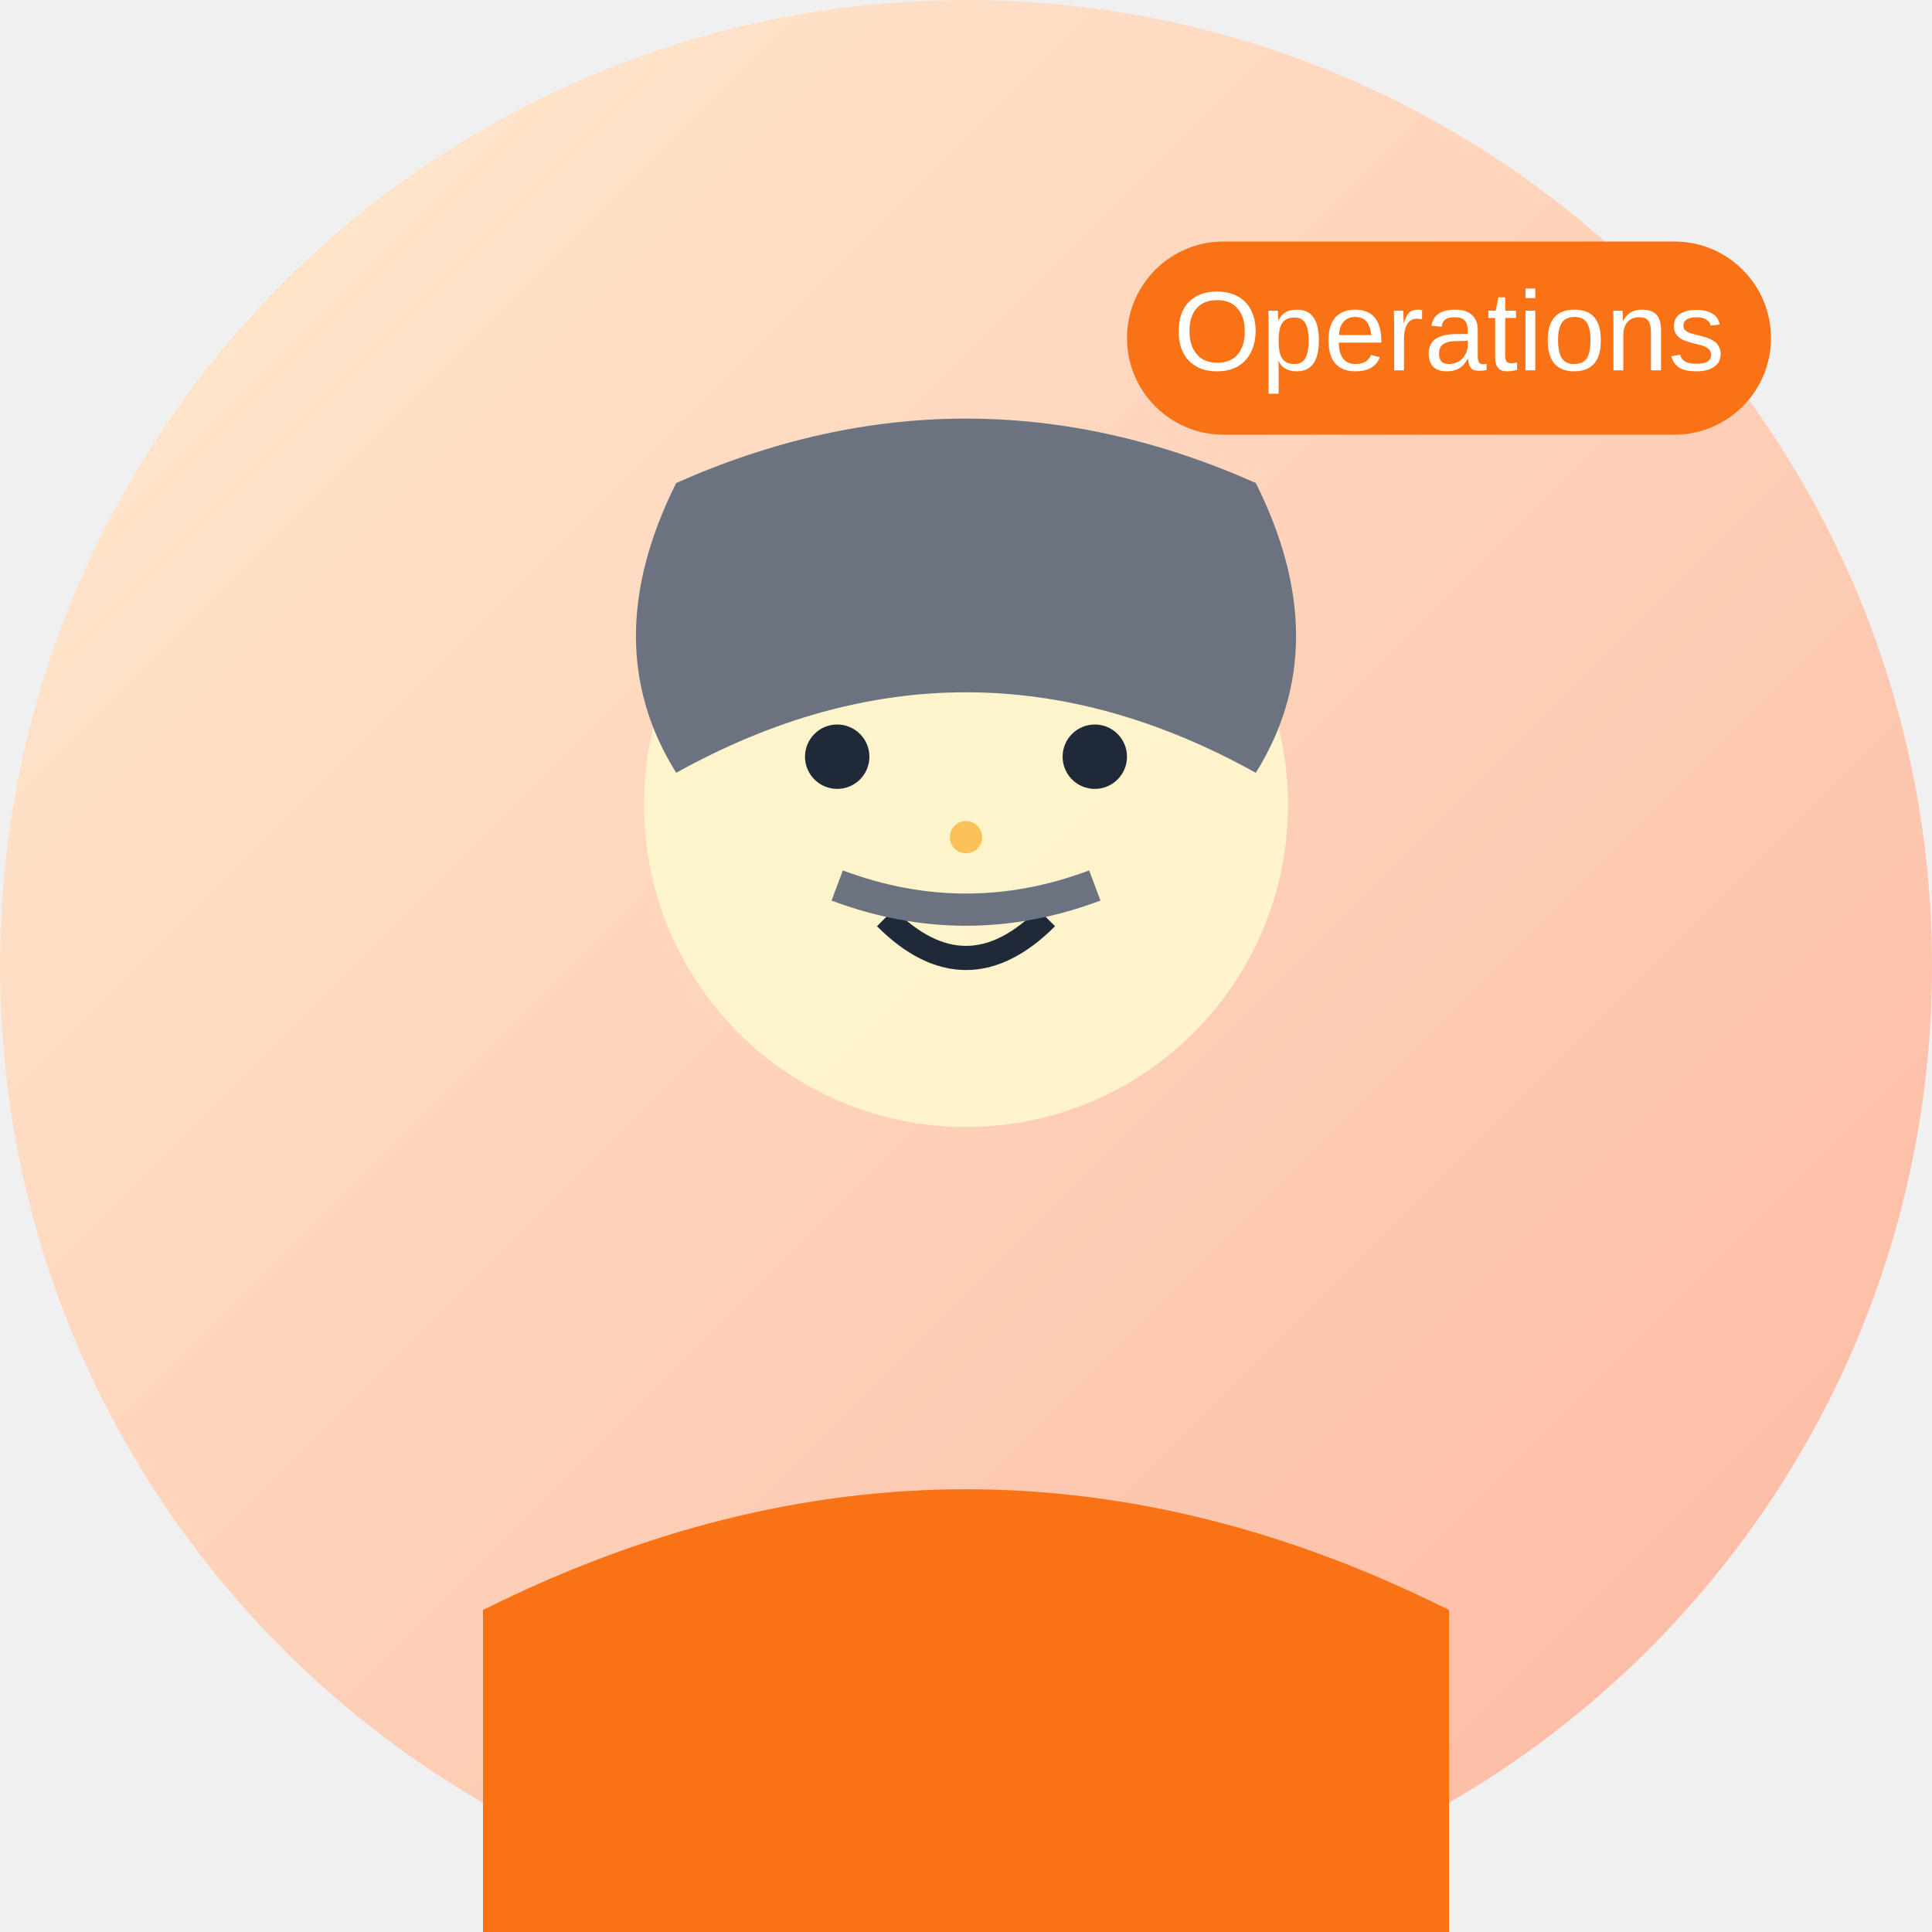
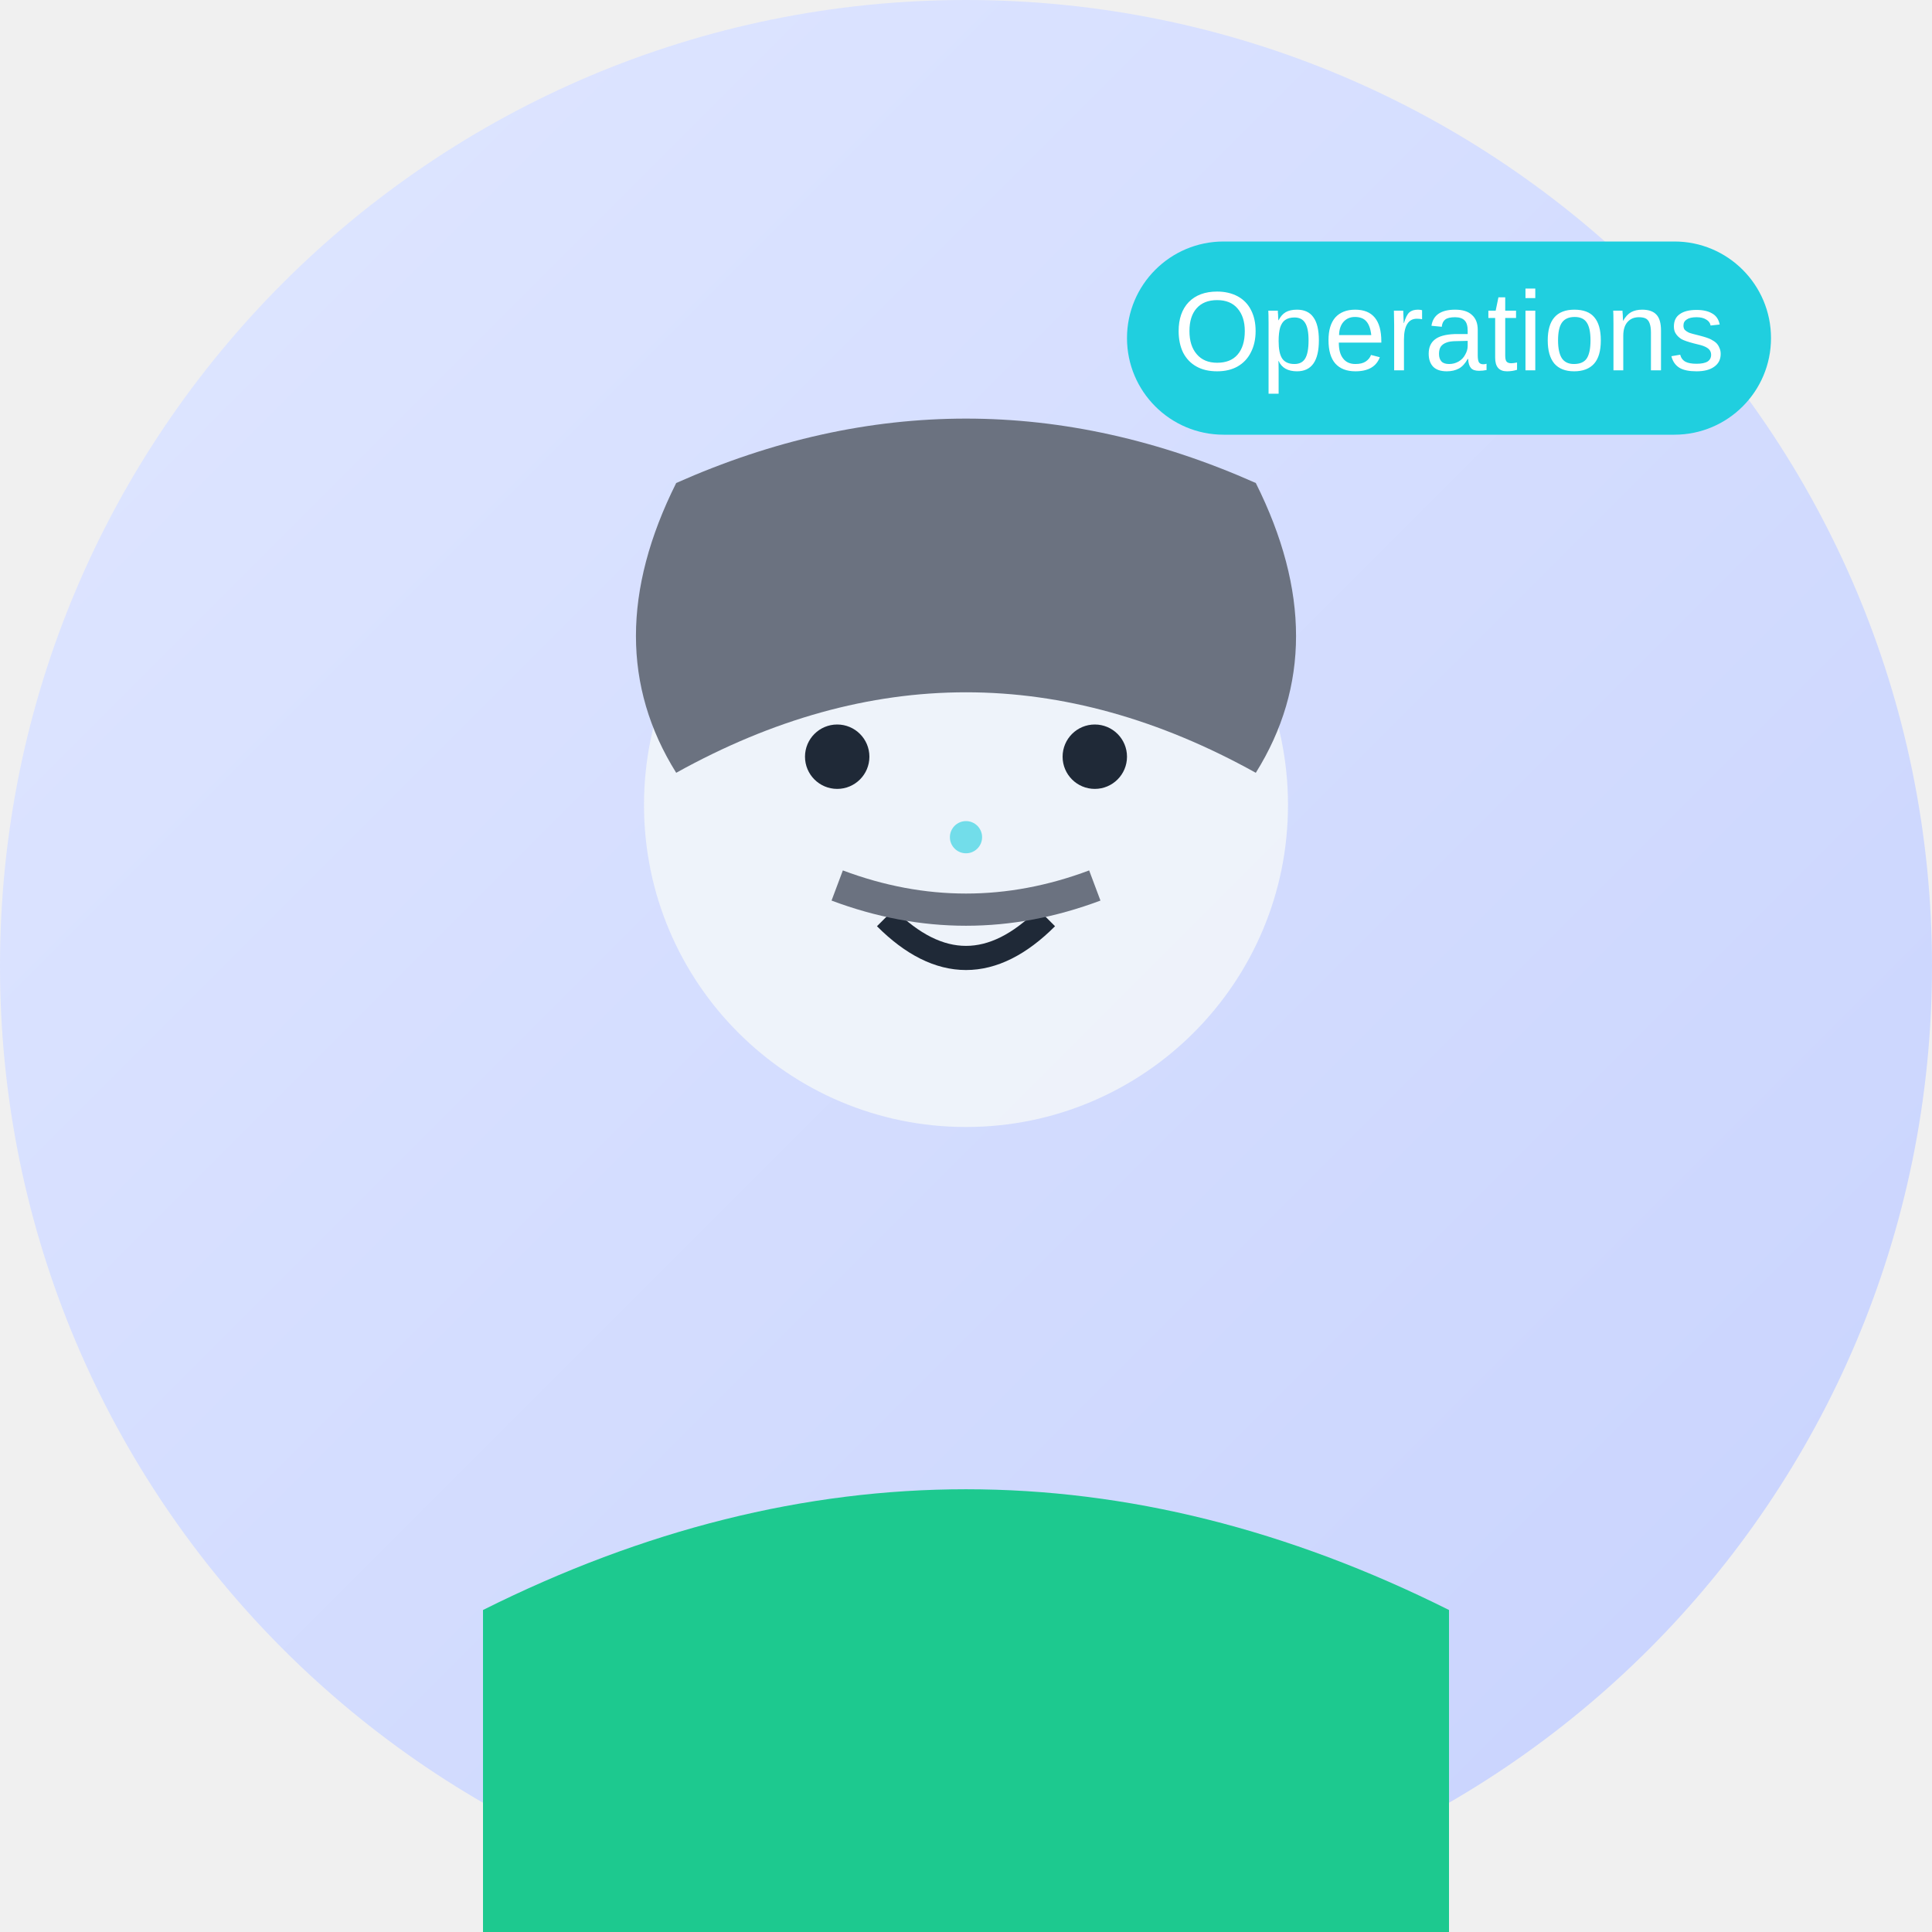
<svg xmlns="http://www.w3.org/2000/svg" width="120" height="120" viewBox="0 0 120 120">
  <defs>
    <linearGradient id="avatar6" x1="0%" y1="0%" x2="100%" y2="100%">
-       <stop offset="0%" style="stop-color:#ffecd2;stop-opacity:1" />
-       <stop offset="100%" style="stop-color:#fcb69f;stop-opacity:1" />
+       <stop offset="0%" style="stop-color:#e0e7ff;stop-opacity:1" />
+       <stop offset="100%" style="stop-color:#c7d2fe;stop-opacity:1" />
    </linearGradient>
  </defs>
  <circle cx="60" cy="60" r="60" fill="url(#avatar6)" />
-   <circle cx="60" cy="50" r="20" fill="#fef7cd" opacity="0.9" />
+   <circle cx="60" cy="50" r="20" fill="#f1f5f9" opacity="0.9" />
  <path d="M42 30 Q60 22 78 30 Q83 40 78 48 Q60 38 42 48 Q37 40 42 30" fill="#6b7280" />
  <circle cx="52" cy="47" r="2" fill="#1f2937" />
  <circle cx="68" cy="47" r="2" fill="#1f2937" />
-   <circle cx="60" cy="52" r="1" fill="#f59e0b" opacity="0.6" />
+   <circle cx="60" cy="52" r="1" fill="hsl(185, 75%, 50%)" opacity="0.6" />
  <path d="M55 57 Q60 62 65 57" stroke="#1f2937" stroke-width="1.5" fill="none" />
  <path d="M52 55 Q60 58 68 55" stroke="#6b7280" stroke-width="2" fill="none" />
-   <path d="M30 100 Q60 85 90 100 L90 120 L30 120 Z" fill="#f97316" />
-   <rect x="70" y="15" width="40" height="12" rx="6" fill="#f97316" />
+   <path d="M30 100 Q60 85 90 100 L90 120 L30 120 Z" fill="hsl(160, 75%, 45%)" />
+   <rect x="70" y="15" width="40" height="12" rx="6" fill="hsl(185, 75%, 50%)" />
  <text x="90" y="23" font-family="Arial, sans-serif" font-size="7" fill="white" text-anchor="middle">Operations</text>
</svg>
